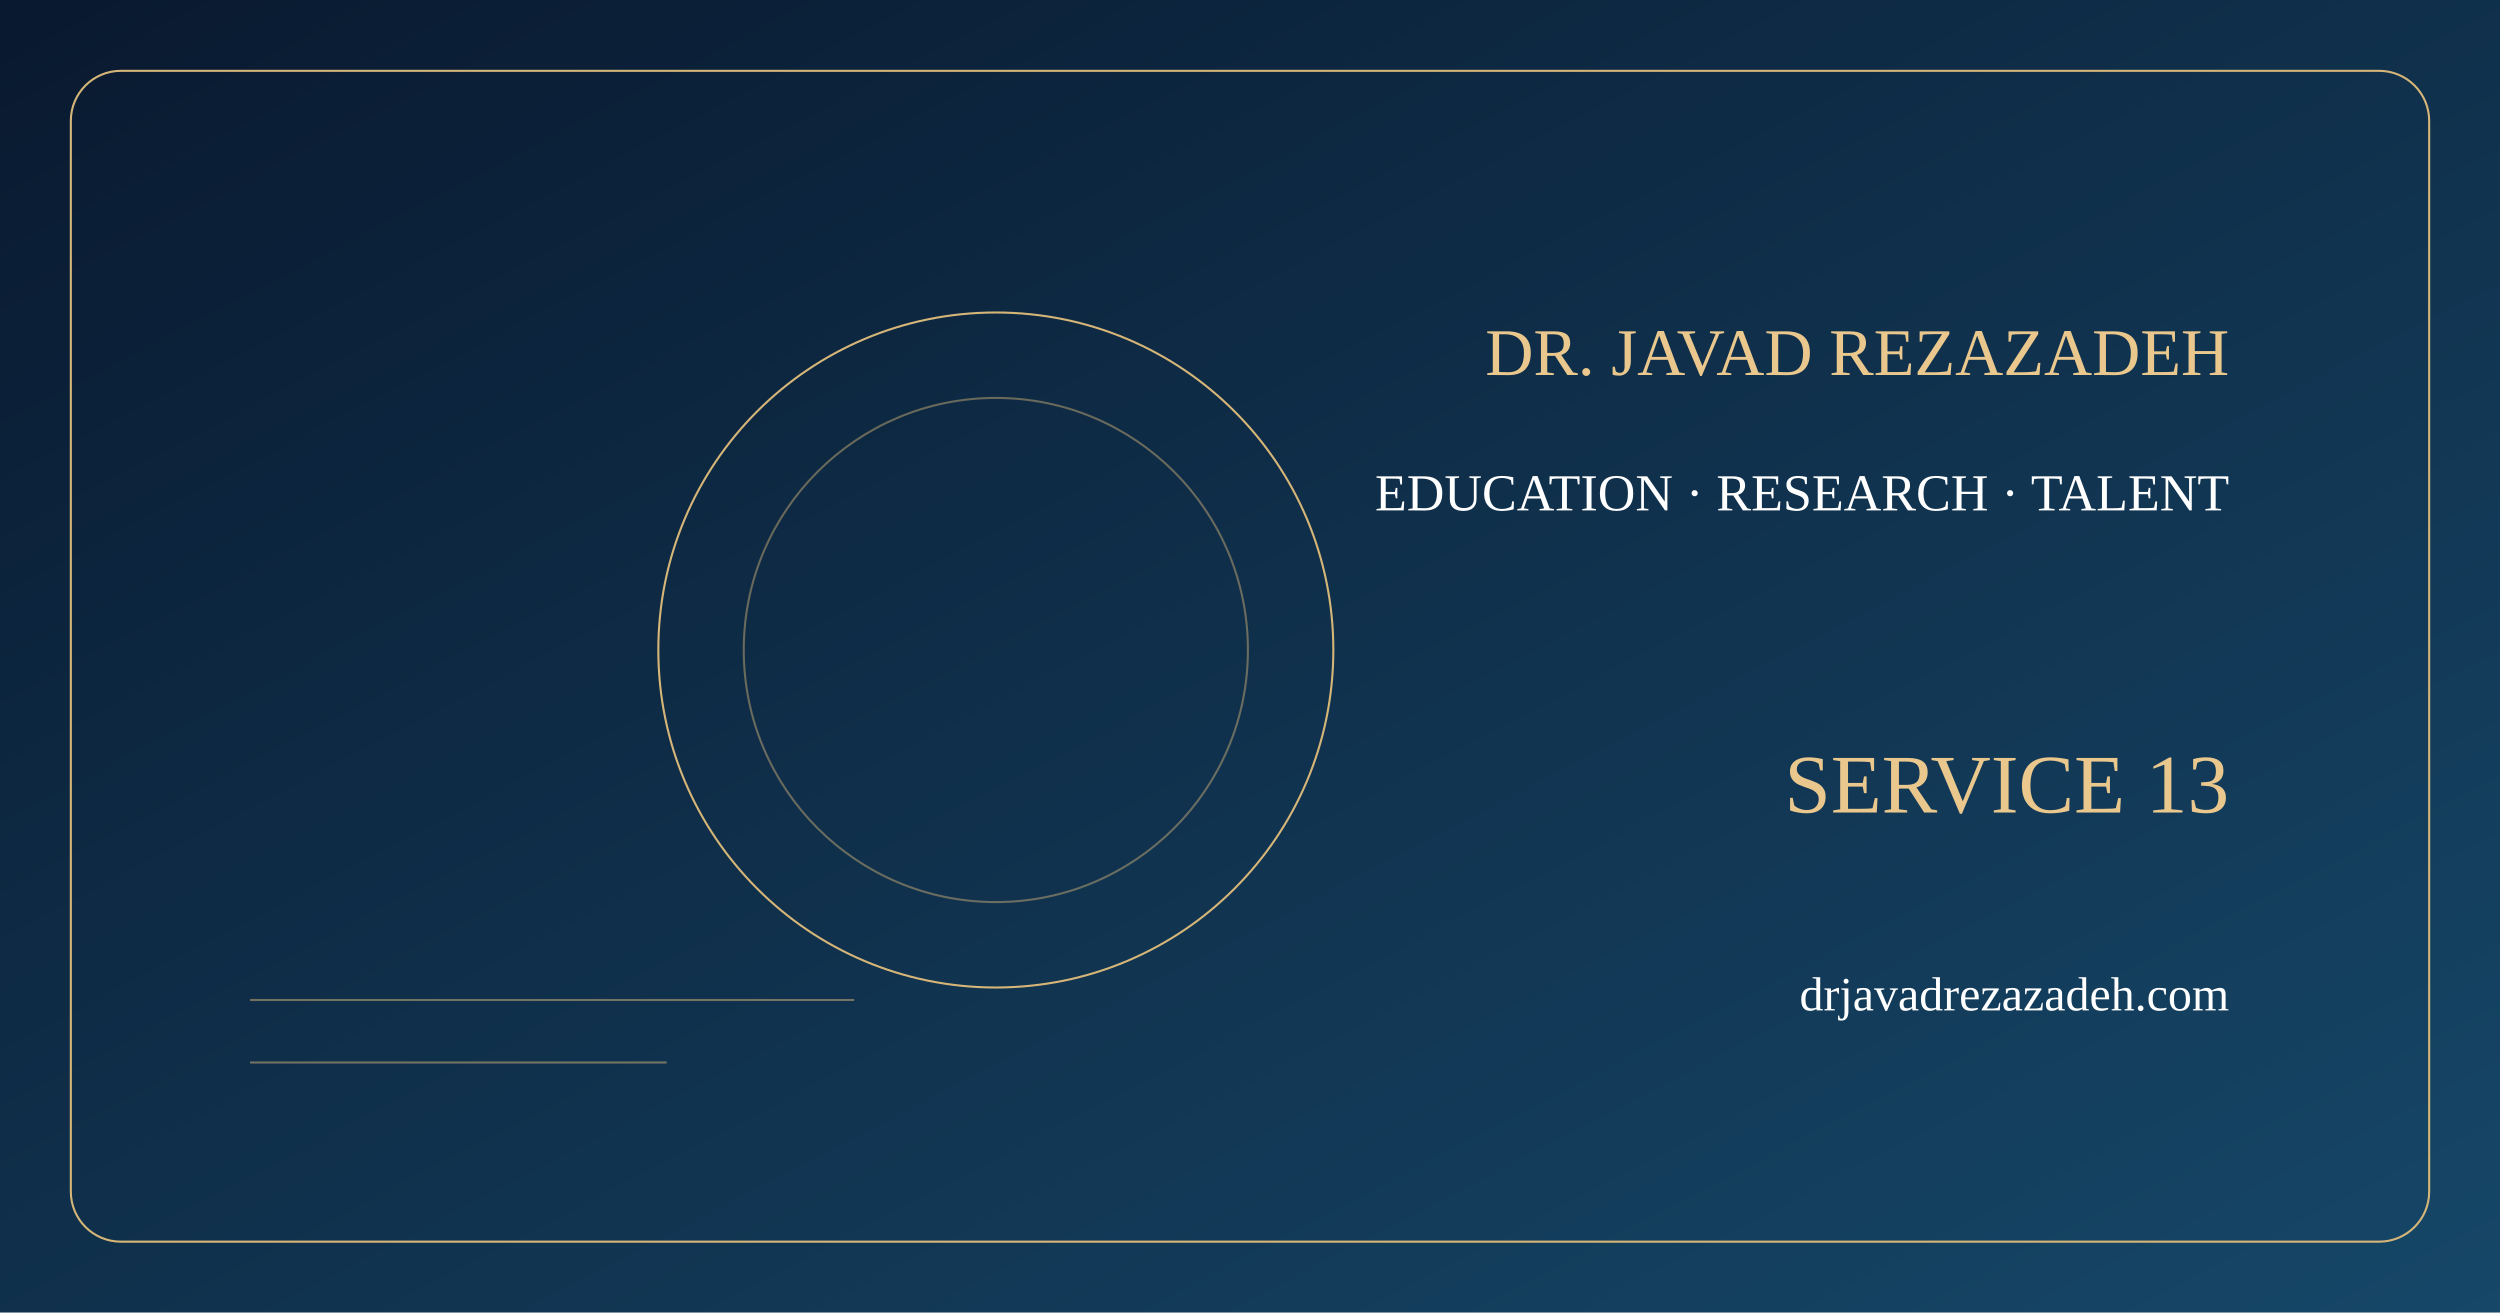
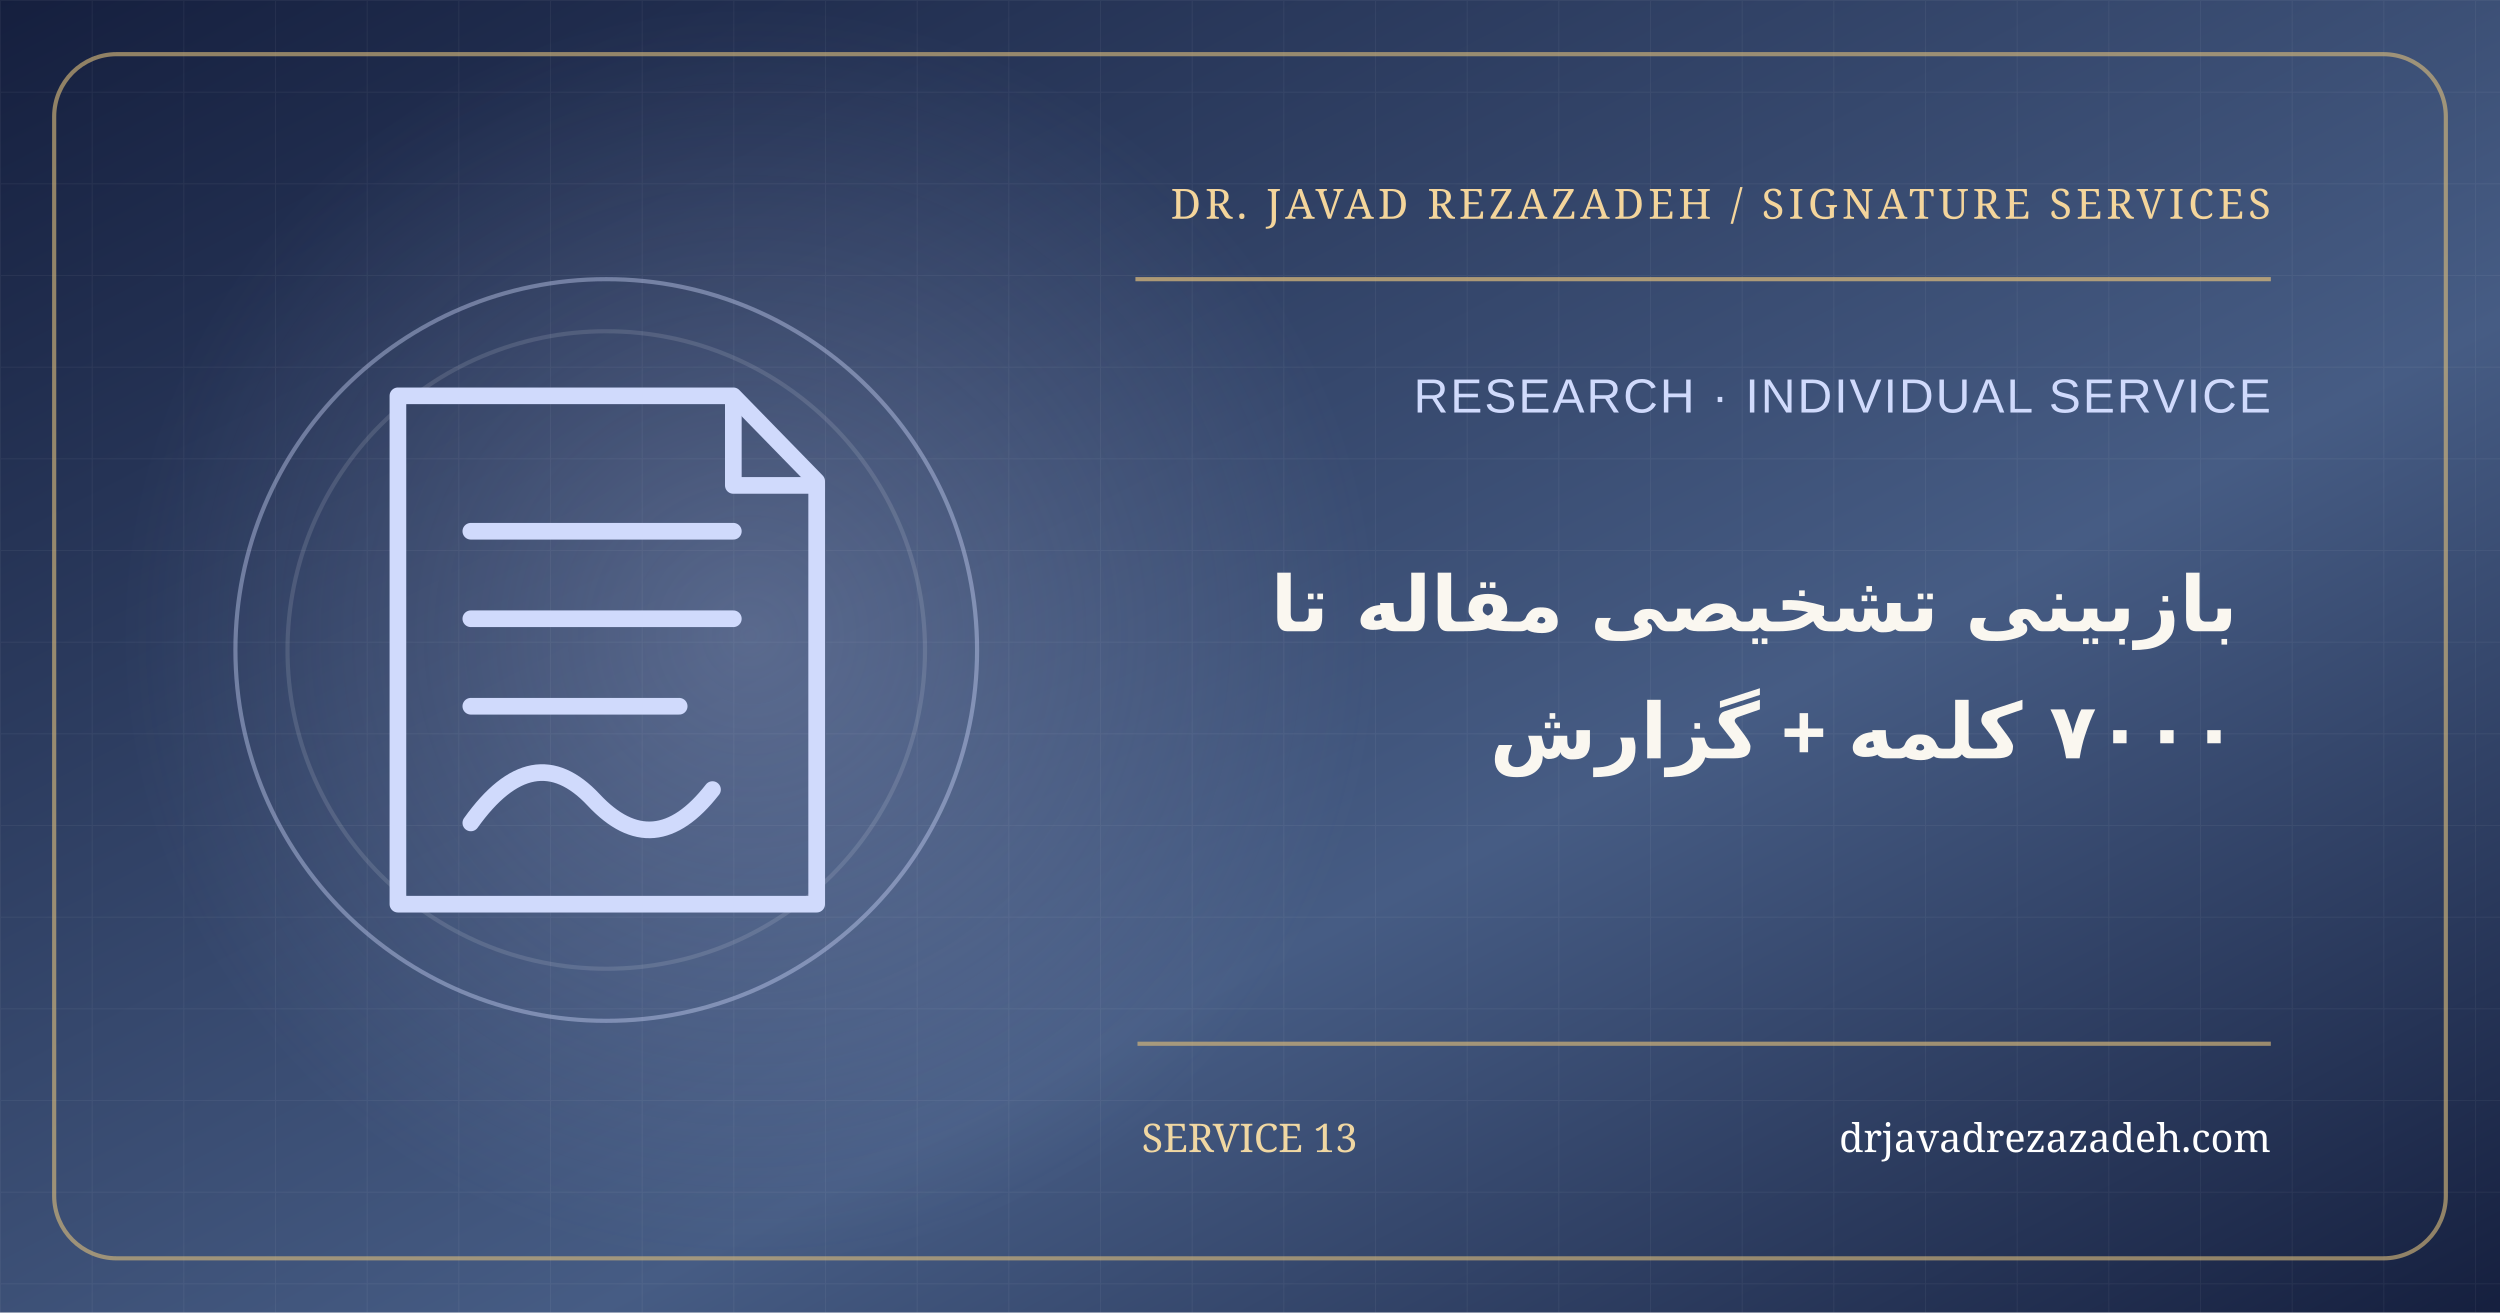
- <svg xmlns="http://www.w3.org/2000/svg" viewBox="0 0 1200 630">
+ <svg xmlns="http://www.w3.org/2000/svg" width="1200" height="630" viewBox="0 0 1200 630" role="img" aria-labelledby="title description">
  <defs>
-     <linearGradient id="a" x2="1" y2="1">
-       <stop stop-color="#09192f" />
-       <stop offset="1" stop-color="#164768" />
+     <linearGradient id="bg" x1="0" y1="0" x2="1" y2="1">
+       <stop stop-color="#151f3e" />
+       <stop offset=".62" stop-color="#465c84" />
+       <stop offset="1" stop-color="#151f3e" />
    </linearGradient>
+     <radialGradient id="glow">
+       <stop stop-color="#d0dafc" stop-opacity=".24" />
+       <stop offset="1" stop-color="#d0dafc" stop-opacity="0" />
+     </radialGradient>
+     <pattern id="mesh" width="44" height="44" patternUnits="userSpaceOnUse">
+       <path d="M44 0H0V44" fill="none" stroke="#fff" stroke-opacity=".05" />
+     </pattern>
  </defs>
-   <rect width="1200" height="630" fill="url(#a)" />
-   <g fill="none" stroke="#d6b678">
-     <rect x="34" y="34" width="1132" height="562" rx="24" />
-     <circle cx="478" cy="312" r="162" />
-     <circle cx="478" cy="312" r="121" opacity=".45" />
-     <path d="M120 480h290M120 510h200" opacity=".5" />
+   <rect width="1200" height="630" fill="url(#bg)" />
+   <rect width="1200" height="630" fill="url(#mesh)" />
+   <circle cx="360" cy="305" r="300" fill="url(#glow)" />
+   <rect x="26" y="26" width="1148" height="578" rx="30" fill="none" stroke="#dabb7b" stroke-opacity=".62" stroke-width="2" />
+   <circle cx="291" cy="312" r="178" fill="none" stroke="#d0dafc" stroke-opacity=".4" stroke-width="2" />
+   <circle cx="291" cy="312" r="153" fill="none" stroke="#fff" stroke-opacity=".12" stroke-width="2" />
+   <g transform="translate(291 312)" stroke="#d0dafc" fill="none" stroke-width="8" stroke-linecap="round" stroke-linejoin="round">
+     <path d="M-100-122H61l40 41v203h-201Z" />
+     <path d="M61-120v41h40M-65-57H61M-65-15H61M-65 27H35M-65 83q30-42 59-11t57-5" />
  </g>
-   <text x="1070" y="180" fill="#eac88d" font-size="32" text-anchor="end">DR. JAVAD REZAZADEH</text>
-   <text x="1070" y="245" fill="white" font-size="25" text-anchor="end">EDUCATION · RESEARCH · TALENT</text>
-   <text x="1070" y="390" fill="#eac88d" font-size="40" text-anchor="end">SERVICE 13</text>
-   <text x="1070" y="485" fill="white" font-size="23" text-anchor="end">drjavadrezazadeh.com</text>
+   <path d="M545 134h545" stroke="#dbba7a" stroke-width="2" stroke-opacity=".72" />
+   <text x="1090" y="105" fill="#f4d59b" text-anchor="end" font-family="Georgia,serif" font-size="20" letter-spacing="2">DR. JAVAD REZAZADEH  /  SIGNATURE SERVICES</text>
+   <text x="1090" y="198" fill="#d0dafc" text-anchor="end" font-size="23" font-family="Arial,sans-serif" letter-spacing="1">RESEARCH  ·  INDIVIDUAL SERVICE</text>
+   <text x="1074" y="303" text-anchor="start" direction="rtl" font-family="Tahoma,Arial,sans-serif" font-weight="700" font-size="37" fill="#faf7f0">بازبینی تشخیصی مقاله تا</text>
+   <text x="1074" y="364" text-anchor="start" direction="rtl" font-family="Tahoma,Arial,sans-serif" font-weight="700" font-size="37" fill="#faf7f0">۷۰۰۰ کلمه + گزارش</text>
+   <path d="M546 501h544" stroke="#dbba7a" stroke-opacity=".65" stroke-width="2" />
+   <text x="1090" y="553" text-anchor="end" fill="#ffffff" font-family="Georgia,serif" font-size="19">drjavadrezazadeh.com</text>
+   <text x="548" y="553" fill="#f0d7a2" font-size="19" font-family="Georgia,serif">SERVICE 13</text>
</svg>
